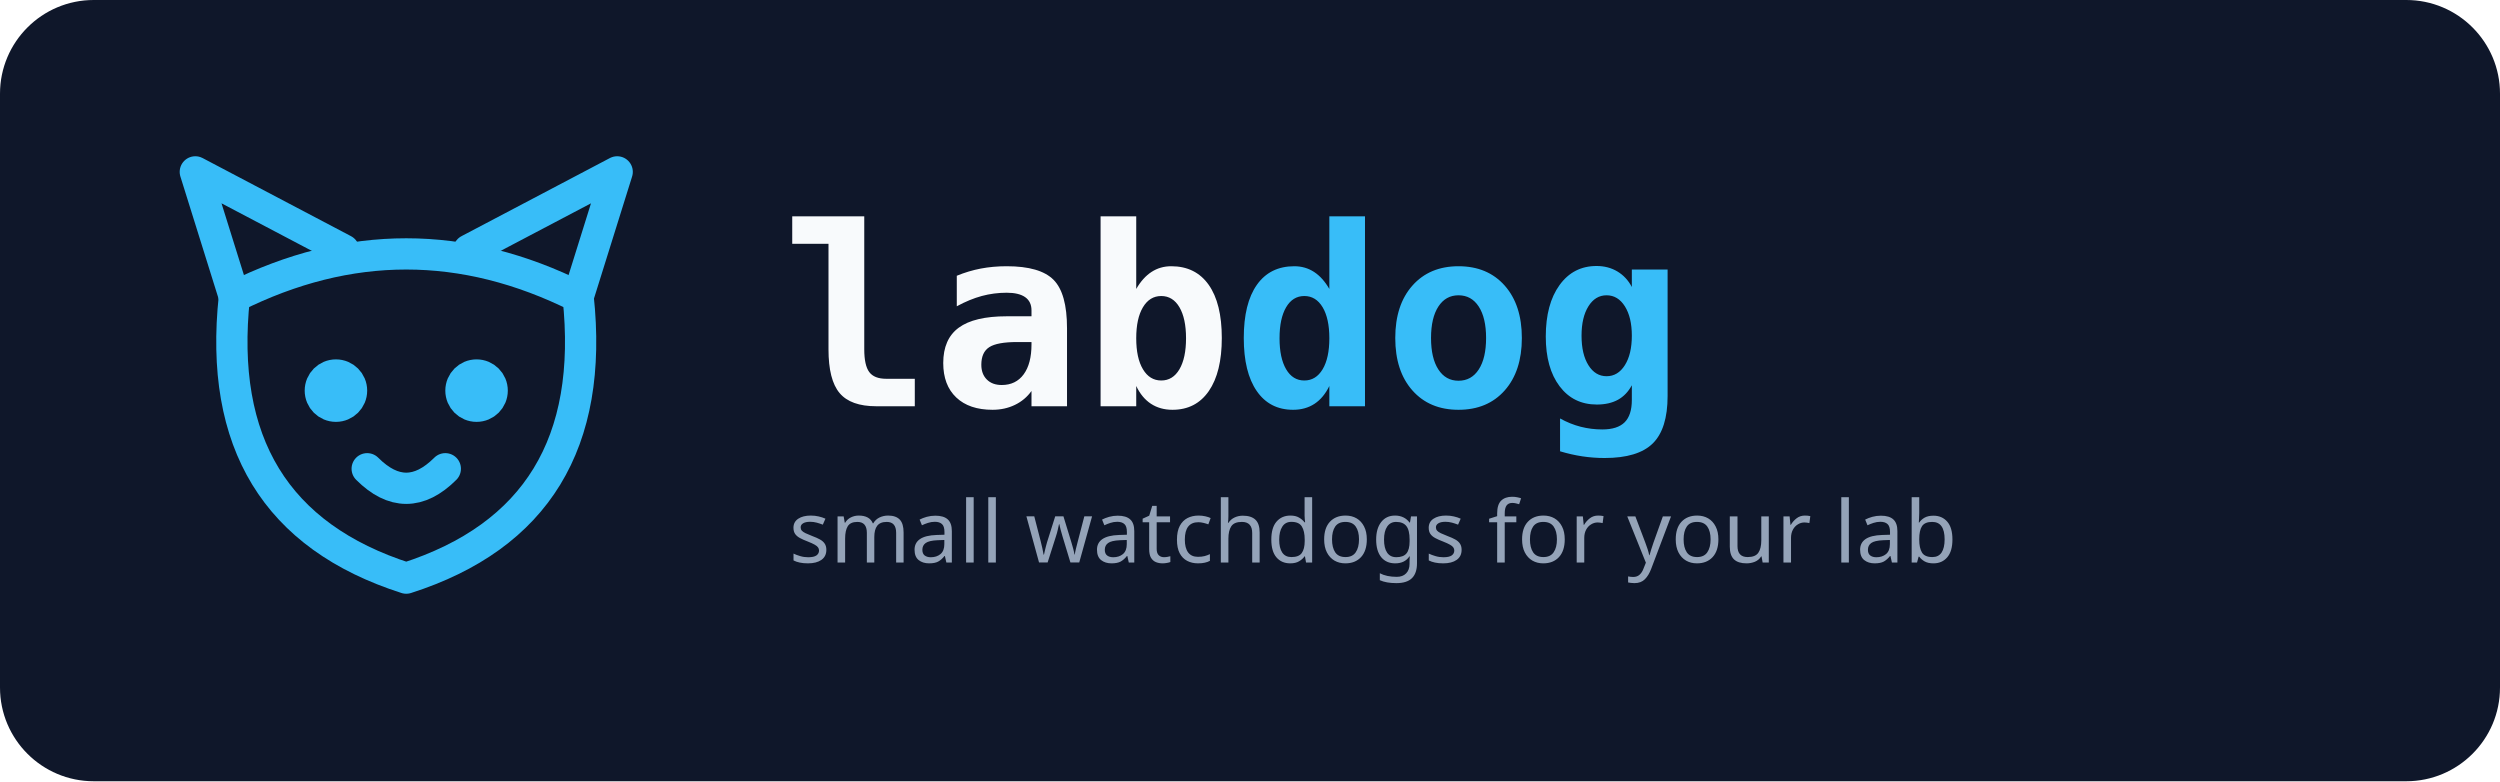
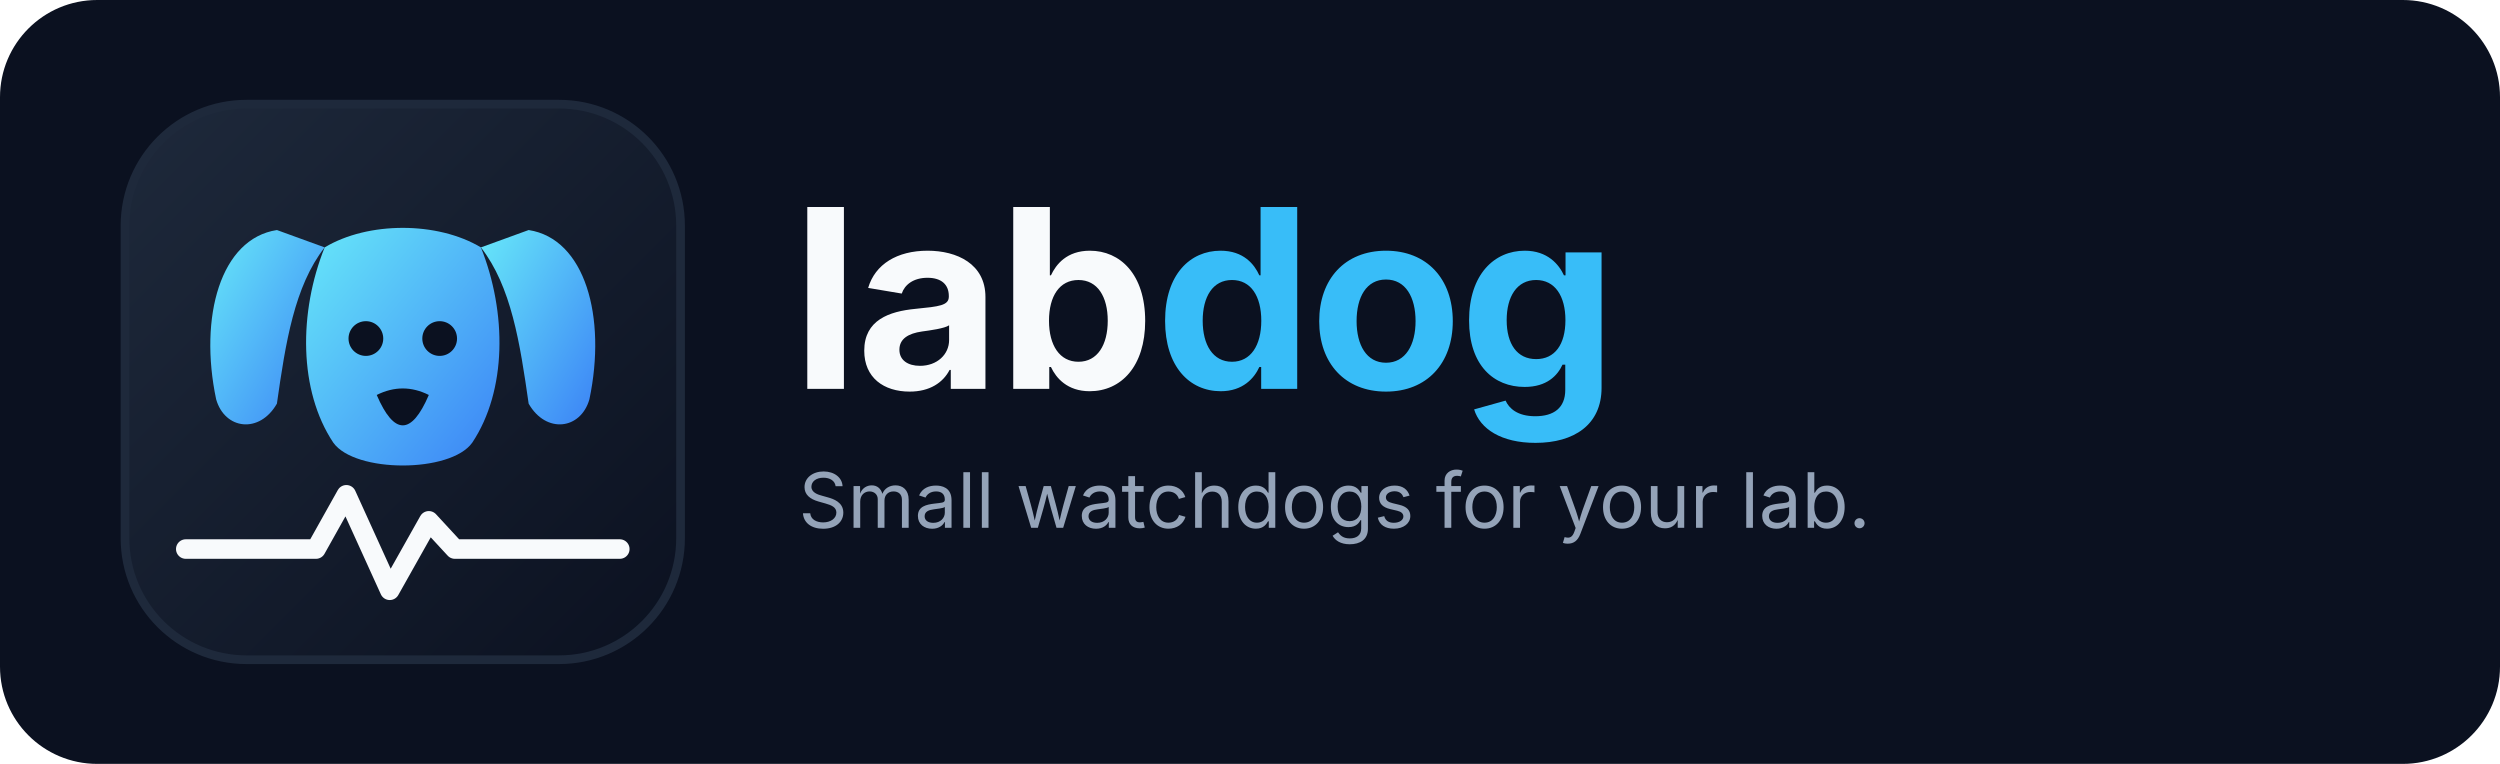
- <svg xmlns="http://www.w3.org/2000/svg" viewBox="0 0 640 200" role="img" aria-label="labdog">
-   <rect width="640" height="200" rx="24" fill="#0f172a" />
-   <g transform="translate(40 36)" fill="none" stroke="#38bdf8" stroke-width="8" stroke-linecap="round" stroke-linejoin="round">
-     <path d="M20 40 L10 8 L48 28" />
-     <path d="M108 40 L118 8 L80 28" />
-     <path d="M20 40 Q14 96 64 112 Q114 96 108 40 Q64 18 20 40 Z" />
-     <circle cx="46" cy="64" r="4" fill="#38bdf8" />
-     <circle cx="82" cy="64" r="4" fill="#38bdf8" />
-     <path d="M54 84 Q64 94 74 84" />
+ <svg xmlns="http://www.w3.org/2000/svg" viewBox="0 0 720 220" role="img" aria-label="labdog">
+   <defs>
+     <linearGradient id="bg" x1="0" y1="0" x2="1" y2="1">
+       <stop offset="0" stop-color="#1e293b" />
+       <stop offset="1" stop-color="#0b1120" />
+     </linearGradient>
+     <linearGradient id="fg" x1="0" y1="0" x2="1" y2="1">
+       <stop offset="0" stop-color="#67e8f9" />
+       <stop offset="1" stop-color="#3b82f6" />
+     </linearGradient>
+   </defs>
+   <rect width="720" height="220" rx="28" fill="#0b1120" />
+   <g transform="translate(36 30) scale(0.625)">
+     <rect width="256" height="256" rx="56" fill="url(#bg)" stroke="#1e293b" stroke-width="4" />
+     <path d="M70 58 C44 62 34 98 42 136 C46 150 62 152 70 138 C74 110 78 84 92 66 Z" fill="url(#fg)" />
+     <path d="M186 58 C212 62 222 98 214 136 C210 150 194 152 186 138 C182 110 178 84 164 66 Z" fill="url(#fg)" />
+     <path d="M92 66 C112 54 144 54 164 66 C176 96 176 132 160 156 C150 170 106 170 96 156 C80 132 80 96 92 66 Z" fill="url(#fg)" />
+     <circle cx="111" cy="108" r="8" fill="#0b1120" />
+     <circle cx="145" cy="108" r="8" fill="#0b1120" />
+     <path d="M116 134 Q128 128 140 134 Q134 148 128 148 Q122 148 116 134 Z" fill="#0b1120" />
+     <path d="M28 205 H88 L102 180 L122 224 L140 192 L152 205 H228" fill="none" stroke="#f8fafc" stroke-width="9" stroke-linecap="round" stroke-linejoin="round" />
  </g>
-   <text x="200" y="104" font-family="ui-monospace,Menlo,Consolas,monospace" font-size="64" font-weight="700" fill="#f8fafc">lab<tspan fill="#38bdf8">dog</tspan>
+   <text x="228" y="112" font-family="Inter,'Segoe UI',system-ui,sans-serif" font-size="72" font-weight="700" letter-spacing="-1" fill="#f8fafc">lab<tspan fill="#38bdf8">dog</tspan>
  </text>
-   <text x="202" y="144" font-family="system-ui,sans-serif" font-size="22" fill="#94a3b8">small watchdogs for your lab</text>
+   <text x="230" y="152" font-family="Inter,'Segoe UI',system-ui,sans-serif" font-size="22" fill="#94a3b8">Small watchdogs for your lab.</text>
</svg>
